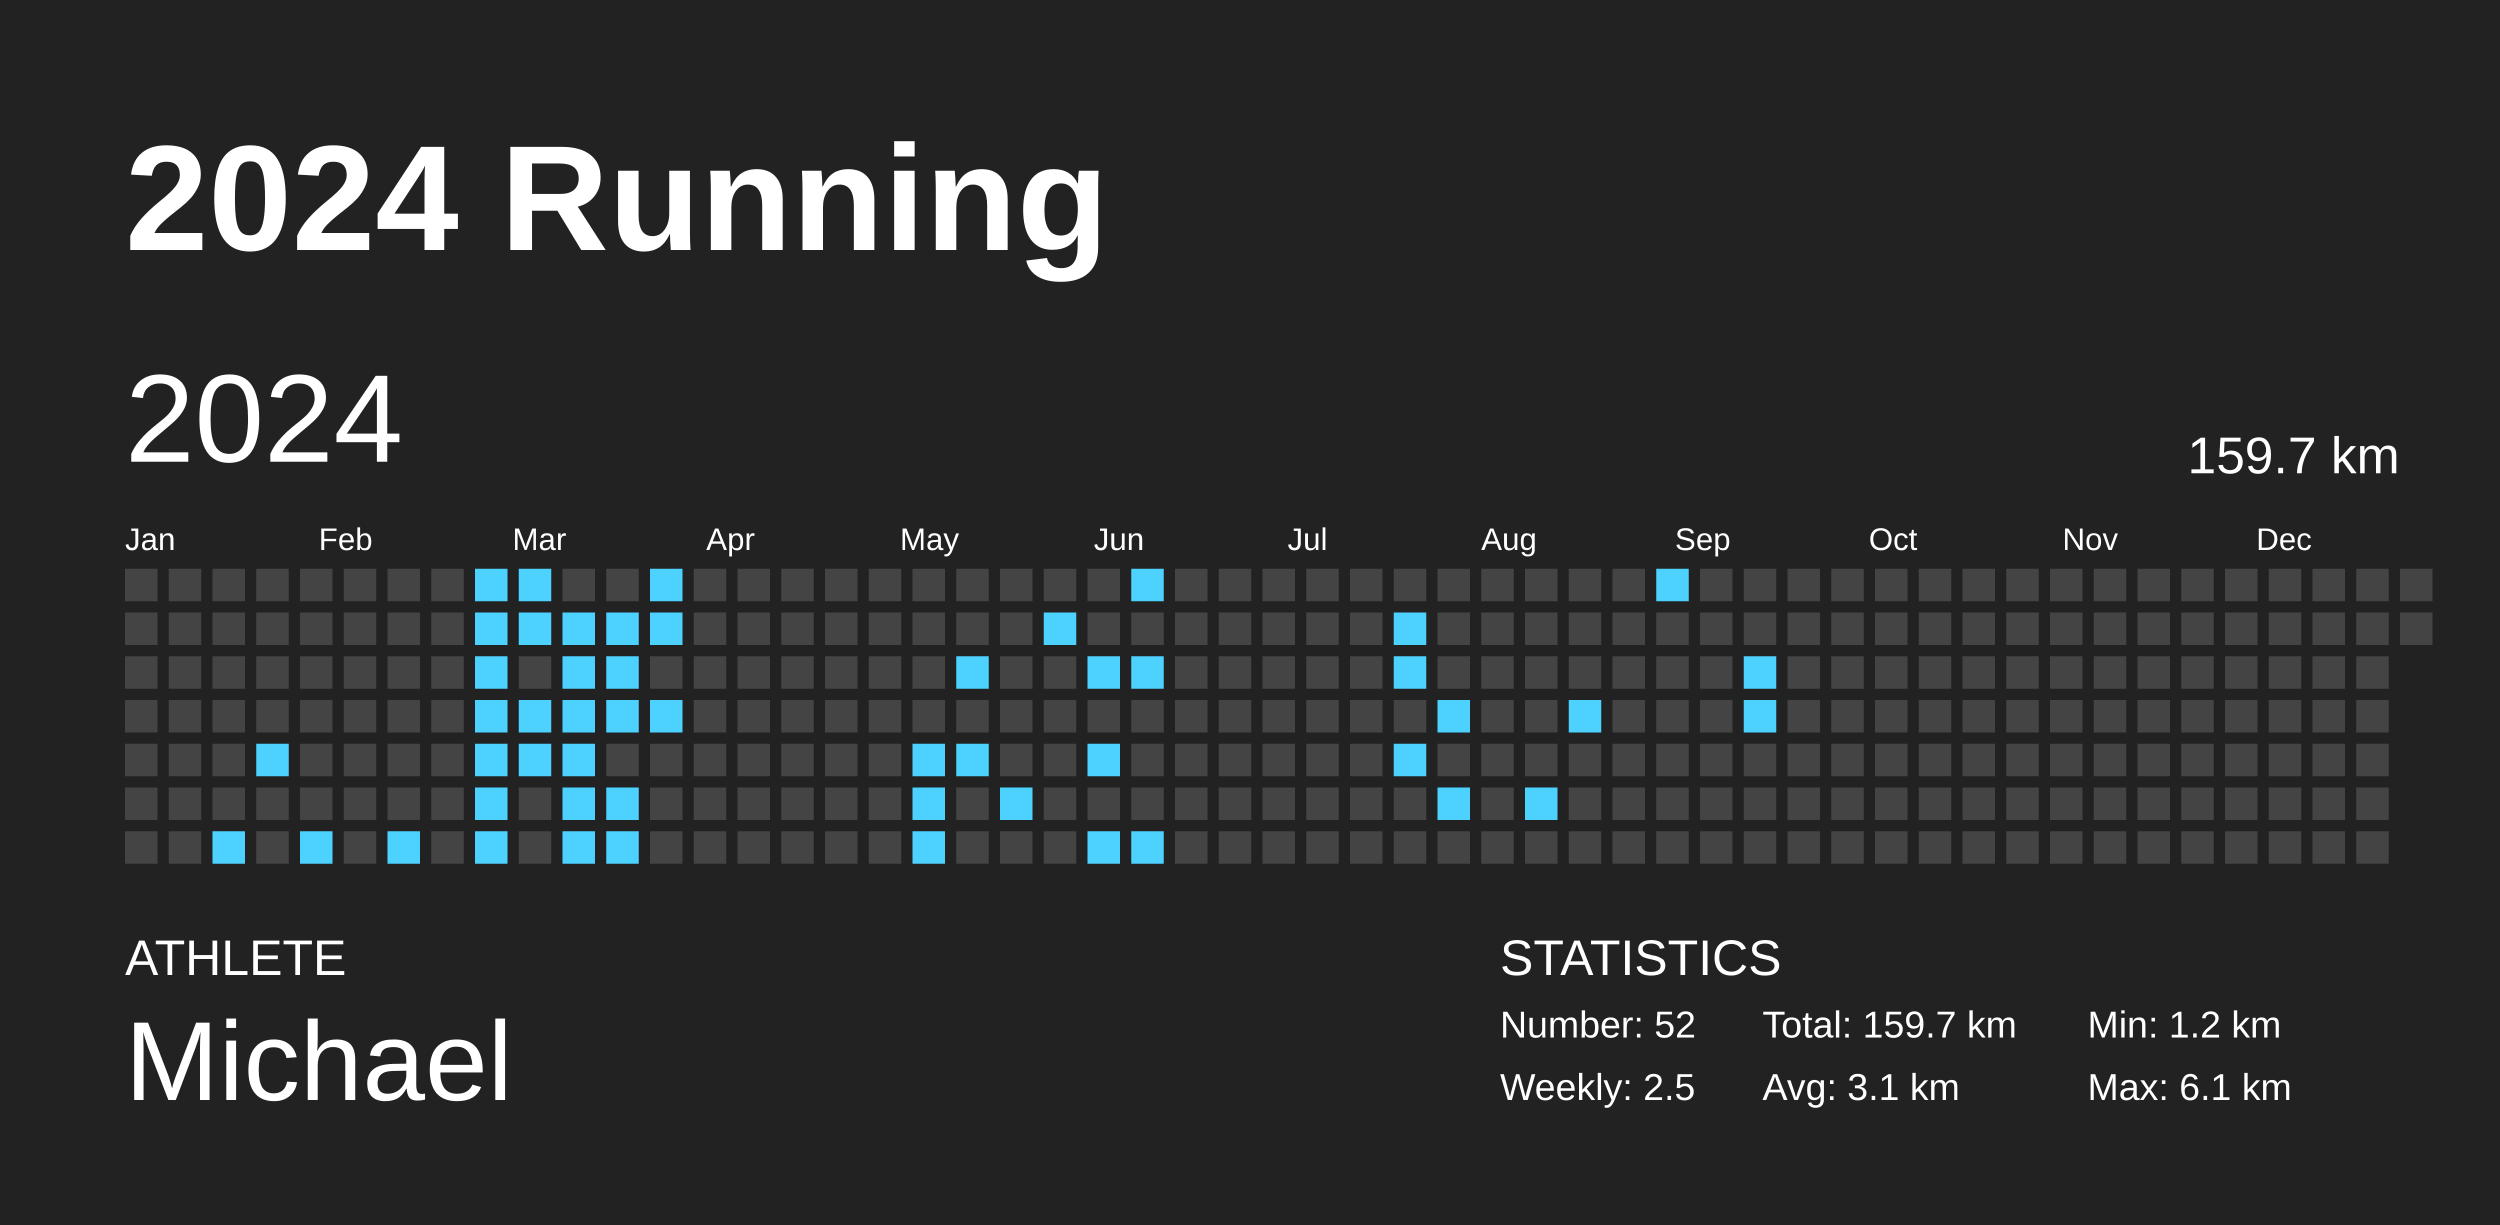
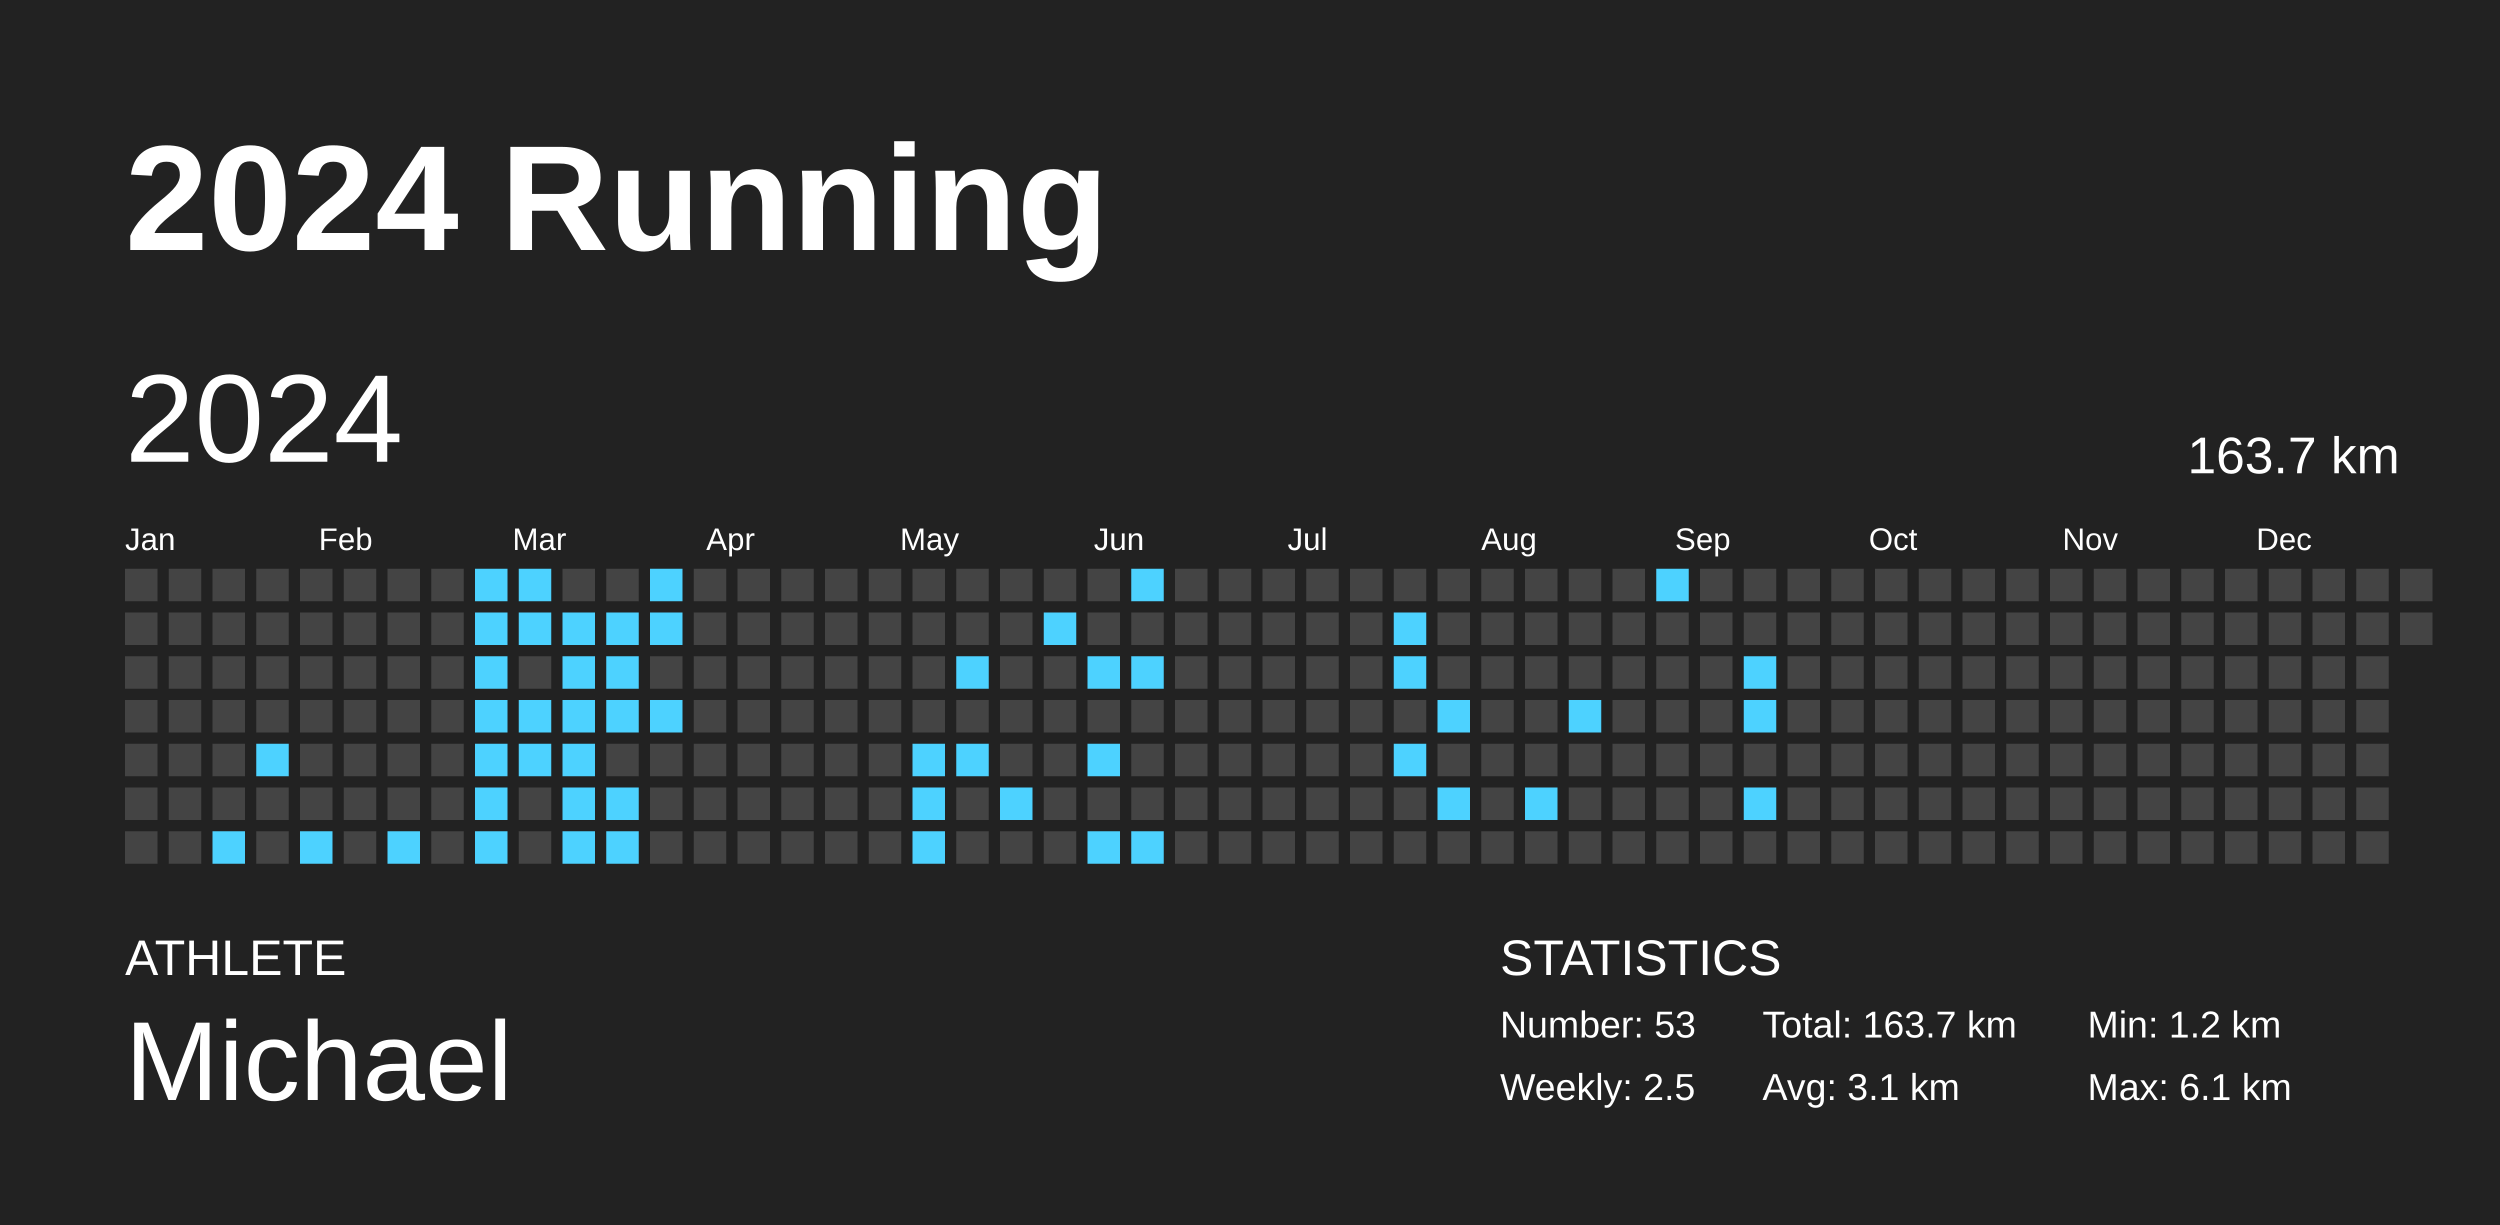
<svg xmlns="http://www.w3.org/2000/svg" baseProfile="full" height="98mm" version="1.1" viewBox="0,0,200,98" width="200mm">
  <defs />
  <rect fill="#222222" height="98" width="200" x="0" y="0" />
  <text fill="#FFFFFF" style="font-size:12px; font-family:Arial; font-weight:bold;" x="10" y="20">2024 Running</text>
  <text fill="#FFFFFF" style="font-size:4px; font-family:Arial" x="10" y="78">ATHLETE</text>
  <text fill="#FFFFFF" style="font-size:9px; font-family:Arial" x="10" y="88">Michael</text>
  <text fill="#FFFFFF" style="font-size:4px; font-family:Arial" x="120" y="78">STATISTICS</text>
-   <text fill="#FFFFFF" style="font-size:3px; font-family:Arial" x="120" y="83">Number: 52</text>
+   <text fill="#FFFFFF" style="font-size:3px; font-family:Arial" x="120" y="83">Number: 53</text>
  <text fill="#FFFFFF" style="font-size:3px; font-family:Arial" x="120" y="88">Weekly: 2.5</text>
-   <text fill="#FFFFFF" style="font-size:3px; font-family:Arial" x="141" y="83">Total: 159.7 km</text>
+   <text fill="#FFFFFF" style="font-size:3px; font-family:Arial" x="141" y="83">Total: 163.7 km</text>
  <text fill="#FFFFFF" style="font-size:3px; font-family:Arial" x="141" y="88">Avg: 3.1 km</text>
  <text fill="#FFFFFF" style="font-size:3px; font-family:Arial" x="167" y="83">Min: 1.2 km</text>
  <text fill="#FFFFFF" style="font-size:3px; font-family:Arial" x="167" y="88">Max: 6.1 km</text>
  <text dominant-baseline="hanging" fill="#FFFFFF" style="font-size:10.0px; font-family:Arial;" x="10" y="30">2024</text>
-   <text dominant-baseline="hanging" fill="#FFFFFF" style="font-size:4.125px; font-family:Arial;" x="175" y="35">159.7 km</text>
+   <text dominant-baseline="hanging" fill="#FFFFFF" style="font-size:4.125px; font-family:Arial;" x="175" y="35">163.7 km</text>
  <text fill="#FFFFFF" style="font-size:2.5px; font-family:Arial" x="10.0" y="44">Jan</text>
  <text fill="#FFFFFF" style="font-size:2.5px; font-family:Arial" x="25.5" y="44">Feb</text>
  <text fill="#FFFFFF" style="font-size:2.5px; font-family:Arial" x="41.0" y="44">Mar</text>
  <text fill="#FFFFFF" style="font-size:2.5px; font-family:Arial" x="56.5" y="44">Apr</text>
  <text fill="#FFFFFF" style="font-size:2.5px; font-family:Arial" x="72.0" y="44">May</text>
  <text fill="#FFFFFF" style="font-size:2.5px; font-family:Arial" x="87.5" y="44">Jun</text>
  <text fill="#FFFFFF" style="font-size:2.5px; font-family:Arial" x="103.0" y="44">Jul</text>
  <text fill="#FFFFFF" style="font-size:2.5px; font-family:Arial" x="118.5" y="44">Aug</text>
  <text fill="#FFFFFF" style="font-size:2.5px; font-family:Arial" x="134.0" y="44">Sep</text>
  <text fill="#FFFFFF" style="font-size:2.5px; font-family:Arial" x="149.5" y="44">Oct</text>
  <text fill="#FFFFFF" style="font-size:2.5px; font-family:Arial" x="165.0" y="44">Nov</text>
  <text fill="#FFFFFF" style="font-size:2.5px; font-family:Arial" x="180.5" y="44">Dec</text>
  <rect fill="#444444" height="2.6" width="2.6" x="10.0" y="45.5" />
  <rect fill="#444444" height="2.6" width="2.6" x="10.0" y="49.0" />
  <rect fill="#444444" height="2.6" width="2.6" x="10.0" y="52.5" />
  <rect fill="#444444" height="2.6" width="2.6" x="10.0" y="56.0" />
  <rect fill="#444444" height="2.6" width="2.6" x="10.0" y="59.5" />
  <rect fill="#444444" height="2.6" width="2.6" x="10.0" y="63.0" />
  <rect fill="#444444" height="2.6" width="2.6" x="10.0" y="66.5" />
  <rect fill="#444444" height="2.6" width="2.6" x="13.5" y="45.5" />
  <rect fill="#444444" height="2.6" width="2.6" x="13.5" y="49.0" />
  <rect fill="#444444" height="2.6" width="2.6" x="13.5" y="52.5" />
  <rect fill="#444444" height="2.6" width="2.6" x="13.5" y="56.0" />
  <rect fill="#444444" height="2.6" width="2.6" x="13.5" y="59.5" />
  <rect fill="#444444" height="2.6" width="2.6" x="13.5" y="63.0" />
  <rect fill="#444444" height="2.6" width="2.6" x="13.5" y="66.5" />
  <rect fill="#444444" height="2.6" width="2.6" x="17.0" y="45.5" />
  <rect fill="#444444" height="2.6" width="2.6" x="17.0" y="49.0" />
  <rect fill="#444444" height="2.6" width="2.6" x="17.0" y="52.5" />
  <rect fill="#444444" height="2.6" width="2.6" x="17.0" y="56.0" />
  <rect fill="#444444" height="2.6" width="2.6" x="17.0" y="59.5" />
  <rect fill="#444444" height="2.6" width="2.6" x="17.0" y="63.0" />
  <rect fill="#4dd2ff" height="2.6" width="2.6" x="17.0" y="66.5" />
  <rect fill="#444444" height="2.6" width="2.6" x="20.5" y="45.5" />
  <rect fill="#444444" height="2.6" width="2.6" x="20.5" y="49.0" />
  <rect fill="#444444" height="2.6" width="2.6" x="20.5" y="52.5" />
  <rect fill="#444444" height="2.6" width="2.6" x="20.5" y="56.0" />
  <rect fill="#4dd2ff" height="2.6" width="2.6" x="20.5" y="59.5" />
  <rect fill="#444444" height="2.6" width="2.6" x="20.5" y="63.0" />
  <rect fill="#444444" height="2.6" width="2.6" x="20.5" y="66.5" />
  <rect fill="#444444" height="2.6" width="2.6" x="24.0" y="45.5" />
  <rect fill="#444444" height="2.6" width="2.6" x="24.0" y="49.0" />
  <rect fill="#444444" height="2.6" width="2.6" x="24.0" y="52.5" />
  <rect fill="#444444" height="2.6" width="2.6" x="24.0" y="56.0" />
  <rect fill="#444444" height="2.6" width="2.6" x="24.0" y="59.5" />
  <rect fill="#444444" height="2.6" width="2.6" x="24.0" y="63.0" />
  <rect fill="#4dd2ff" height="2.6" width="2.6" x="24.0" y="66.5" />
  <rect fill="#444444" height="2.6" width="2.6" x="27.5" y="45.5" />
  <rect fill="#444444" height="2.6" width="2.6" x="27.5" y="49.0" />
  <rect fill="#444444" height="2.6" width="2.6" x="27.5" y="52.5" />
  <rect fill="#444444" height="2.6" width="2.6" x="27.5" y="56.0" />
  <rect fill="#444444" height="2.6" width="2.6" x="27.5" y="59.5" />
  <rect fill="#444444" height="2.6" width="2.6" x="27.5" y="63.0" />
  <rect fill="#444444" height="2.6" width="2.6" x="27.5" y="66.5" />
  <rect fill="#444444" height="2.6" width="2.6" x="31.0" y="45.5" />
  <rect fill="#444444" height="2.6" width="2.6" x="31.0" y="49.0" />
  <rect fill="#444444" height="2.6" width="2.6" x="31.0" y="52.5" />
  <rect fill="#444444" height="2.6" width="2.6" x="31.0" y="56.0" />
  <rect fill="#444444" height="2.6" width="2.6" x="31.0" y="59.5" />
  <rect fill="#444444" height="2.6" width="2.6" x="31.0" y="63.0" />
  <rect fill="#4dd2ff" height="2.6" width="2.6" x="31.0" y="66.5" />
  <rect fill="#444444" height="2.6" width="2.6" x="34.5" y="45.5" />
  <rect fill="#444444" height="2.6" width="2.6" x="34.5" y="49.0" />
  <rect fill="#444444" height="2.6" width="2.6" x="34.5" y="52.5" />
  <rect fill="#444444" height="2.6" width="2.6" x="34.5" y="56.0" />
  <rect fill="#444444" height="2.6" width="2.6" x="34.5" y="59.5" />
  <rect fill="#444444" height="2.6" width="2.6" x="34.5" y="63.0" />
  <rect fill="#444444" height="2.6" width="2.6" x="34.5" y="66.5" />
  <rect fill="#4dd2ff" height="2.6" width="2.6" x="38.0" y="45.5" />
  <rect fill="#4dd2ff" height="2.6" width="2.6" x="38.0" y="49.0" />
  <rect fill="#4dd2ff" height="2.6" width="2.6" x="38.0" y="52.5" />
  <rect fill="#4dd2ff" height="2.6" width="2.6" x="38.0" y="56.0" />
  <rect fill="#4dd2ff" height="2.6" width="2.6" x="38.0" y="59.5" />
  <rect fill="#4dd2ff" height="2.6" width="2.6" x="38.0" y="63.0" />
  <rect fill="#4dd2ff" height="2.6" width="2.6" x="38.0" y="66.5" />
  <rect fill="#4dd2ff" height="2.6" width="2.6" x="41.5" y="45.5" />
  <rect fill="#4dd2ff" height="2.6" width="2.6" x="41.5" y="49.0" />
  <rect fill="#444444" height="2.6" width="2.6" x="41.5" y="52.5" />
  <rect fill="#4dd2ff" height="2.6" width="2.6" x="41.5" y="56.0" />
  <rect fill="#4dd2ff" height="2.6" width="2.6" x="41.5" y="59.5" />
  <rect fill="#444444" height="2.6" width="2.6" x="41.5" y="63.0" />
  <rect fill="#444444" height="2.6" width="2.6" x="41.5" y="66.5" />
  <rect fill="#444444" height="2.6" width="2.6" x="45.0" y="45.5" />
  <rect fill="#4dd2ff" height="2.6" width="2.6" x="45.0" y="49.0" />
  <rect fill="#4dd2ff" height="2.6" width="2.6" x="45.0" y="52.5" />
  <rect fill="#4dd2ff" height="2.6" width="2.6" x="45.0" y="56.0" />
  <rect fill="#4dd2ff" height="2.6" width="2.6" x="45.0" y="59.5" />
  <rect fill="#4dd2ff" height="2.6" width="2.6" x="45.0" y="63.0" />
  <rect fill="#4dd2ff" height="2.6" width="2.6" x="45.0" y="66.5" />
  <rect fill="#444444" height="2.6" width="2.6" x="48.5" y="45.5" />
  <rect fill="#4dd2ff" height="2.6" width="2.6" x="48.5" y="49.0" />
  <rect fill="#4dd2ff" height="2.6" width="2.6" x="48.5" y="52.5" />
  <rect fill="#4dd2ff" height="2.6" width="2.6" x="48.5" y="56.0" />
  <rect fill="#444444" height="2.6" width="2.6" x="48.5" y="59.5" />
  <rect fill="#4dd2ff" height="2.6" width="2.6" x="48.5" y="63.0" />
  <rect fill="#4dd2ff" height="2.6" width="2.6" x="48.5" y="66.5" />
  <rect fill="#4dd2ff" height="2.6" width="2.6" x="52.0" y="45.5" />
  <rect fill="#4dd2ff" height="2.6" width="2.6" x="52.0" y="49.0" />
  <rect fill="#444444" height="2.6" width="2.6" x="52.0" y="52.5" />
  <rect fill="#4dd2ff" height="2.6" width="2.6" x="52.0" y="56.0" />
  <rect fill="#444444" height="2.6" width="2.6" x="52.0" y="59.5" />
  <rect fill="#444444" height="2.6" width="2.6" x="52.0" y="63.0" />
  <rect fill="#444444" height="2.6" width="2.6" x="52.0" y="66.5" />
  <rect fill="#444444" height="2.6" width="2.6" x="55.5" y="45.5" />
  <rect fill="#444444" height="2.6" width="2.6" x="55.5" y="49.0" />
  <rect fill="#444444" height="2.6" width="2.6" x="55.5" y="52.5" />
  <rect fill="#444444" height="2.6" width="2.6" x="55.5" y="56.0" />
  <rect fill="#444444" height="2.6" width="2.6" x="55.5" y="59.5" />
  <rect fill="#444444" height="2.6" width="2.6" x="55.5" y="63.0" />
  <rect fill="#444444" height="2.6" width="2.6" x="55.5" y="66.5" />
  <rect fill="#444444" height="2.6" width="2.6" x="59.0" y="45.5" />
  <rect fill="#444444" height="2.6" width="2.6" x="59.0" y="49.0" />
  <rect fill="#444444" height="2.6" width="2.6" x="59.0" y="52.5" />
  <rect fill="#444444" height="2.6" width="2.6" x="59.0" y="56.0" />
  <rect fill="#444444" height="2.6" width="2.6" x="59.0" y="59.5" />
  <rect fill="#444444" height="2.6" width="2.6" x="59.0" y="63.0" />
  <rect fill="#444444" height="2.6" width="2.6" x="59.0" y="66.5" />
  <rect fill="#444444" height="2.6" width="2.6" x="62.5" y="45.5" />
  <rect fill="#444444" height="2.6" width="2.6" x="62.5" y="49.0" />
  <rect fill="#444444" height="2.6" width="2.6" x="62.5" y="52.5" />
  <rect fill="#444444" height="2.6" width="2.6" x="62.5" y="56.0" />
  <rect fill="#444444" height="2.6" width="2.6" x="62.5" y="59.5" />
  <rect fill="#444444" height="2.6" width="2.6" x="62.5" y="63.0" />
  <rect fill="#444444" height="2.6" width="2.6" x="62.5" y="66.5" />
  <rect fill="#444444" height="2.6" width="2.6" x="66.0" y="45.5" />
  <rect fill="#444444" height="2.6" width="2.6" x="66.0" y="49.0" />
  <rect fill="#444444" height="2.6" width="2.6" x="66.0" y="52.5" />
  <rect fill="#444444" height="2.6" width="2.6" x="66.0" y="56.0" />
  <rect fill="#444444" height="2.6" width="2.6" x="66.0" y="59.5" />
  <rect fill="#444444" height="2.6" width="2.6" x="66.0" y="63.0" />
  <rect fill="#444444" height="2.6" width="2.6" x="66.0" y="66.5" />
  <rect fill="#444444" height="2.6" width="2.6" x="69.5" y="45.5" />
  <rect fill="#444444" height="2.6" width="2.6" x="69.5" y="49.0" />
  <rect fill="#444444" height="2.6" width="2.6" x="69.5" y="52.5" />
  <rect fill="#444444" height="2.6" width="2.6" x="69.5" y="56.0" />
  <rect fill="#444444" height="2.6" width="2.6" x="69.5" y="59.5" />
  <rect fill="#444444" height="2.6" width="2.6" x="69.5" y="63.0" />
  <rect fill="#444444" height="2.6" width="2.6" x="69.5" y="66.5" />
  <rect fill="#444444" height="2.6" width="2.6" x="73.0" y="45.5" />
  <rect fill="#444444" height="2.6" width="2.6" x="73.0" y="49.0" />
  <rect fill="#444444" height="2.6" width="2.6" x="73.0" y="52.5" />
  <rect fill="#444444" height="2.6" width="2.6" x="73.0" y="56.0" />
  <rect fill="#4dd2ff" height="2.6" width="2.6" x="73.0" y="59.5" />
  <rect fill="#4dd2ff" height="2.6" width="2.6" x="73.0" y="63.0" />
  <rect fill="#4dd2ff" height="2.6" width="2.6" x="73.0" y="66.5" />
  <rect fill="#444444" height="2.6" width="2.6" x="76.5" y="45.5" />
  <rect fill="#444444" height="2.6" width="2.6" x="76.5" y="49.0" />
  <rect fill="#4dd2ff" height="2.6" width="2.6" x="76.5" y="52.5" />
  <rect fill="#444444" height="2.6" width="2.6" x="76.5" y="56.0" />
  <rect fill="#4dd2ff" height="2.6" width="2.6" x="76.5" y="59.5" />
  <rect fill="#444444" height="2.6" width="2.6" x="76.5" y="63.0" />
  <rect fill="#444444" height="2.6" width="2.6" x="76.5" y="66.5" />
  <rect fill="#444444" height="2.6" width="2.6" x="80.0" y="45.5" />
  <rect fill="#444444" height="2.6" width="2.6" x="80.0" y="49.0" />
  <rect fill="#444444" height="2.6" width="2.6" x="80.0" y="52.5" />
  <rect fill="#444444" height="2.6" width="2.6" x="80.0" y="56.0" />
  <rect fill="#444444" height="2.6" width="2.6" x="80.0" y="59.5" />
  <rect fill="#4dd2ff" height="2.6" width="2.6" x="80.0" y="63.0" />
  <rect fill="#444444" height="2.6" width="2.6" x="80.0" y="66.5" />
  <rect fill="#444444" height="2.6" width="2.6" x="83.5" y="45.5" />
  <rect fill="#4dd2ff" height="2.6" width="2.6" x="83.5" y="49.0" />
  <rect fill="#444444" height="2.6" width="2.6" x="83.5" y="52.5" />
  <rect fill="#444444" height="2.6" width="2.6" x="83.5" y="56.0" />
  <rect fill="#444444" height="2.6" width="2.6" x="83.5" y="59.5" />
  <rect fill="#444444" height="2.6" width="2.6" x="83.5" y="63.0" />
  <rect fill="#444444" height="2.6" width="2.6" x="83.5" y="66.5" />
  <rect fill="#444444" height="2.6" width="2.6" x="87.0" y="45.5" />
  <rect fill="#444444" height="2.6" width="2.6" x="87.0" y="49.0" />
  <rect fill="#4dd2ff" height="2.6" width="2.6" x="87.0" y="52.5" />
  <rect fill="#444444" height="2.6" width="2.6" x="87.0" y="56.0" />
  <rect fill="#4dd2ff" height="2.6" width="2.6" x="87.0" y="59.5" />
  <rect fill="#444444" height="2.6" width="2.6" x="87.0" y="63.0" />
  <rect fill="#4dd2ff" height="2.6" width="2.6" x="87.0" y="66.5" />
  <rect fill="#4dd2ff" height="2.6" width="2.6" x="90.5" y="45.5" />
  <rect fill="#444444" height="2.6" width="2.6" x="90.5" y="49.0" />
  <rect fill="#4dd2ff" height="2.6" width="2.6" x="90.5" y="52.5" />
  <rect fill="#444444" height="2.6" width="2.6" x="90.5" y="56.0" />
  <rect fill="#444444" height="2.6" width="2.6" x="90.5" y="59.5" />
  <rect fill="#444444" height="2.6" width="2.6" x="90.5" y="63.0" />
  <rect fill="#4dd2ff" height="2.6" width="2.6" x="90.5" y="66.5" />
  <rect fill="#444444" height="2.6" width="2.6" x="94.0" y="45.5" />
  <rect fill="#444444" height="2.6" width="2.6" x="94.0" y="49.0" />
  <rect fill="#444444" height="2.6" width="2.6" x="94.0" y="52.5" />
  <rect fill="#444444" height="2.6" width="2.6" x="94.0" y="56.0" />
  <rect fill="#444444" height="2.6" width="2.6" x="94.0" y="59.5" />
  <rect fill="#444444" height="2.6" width="2.6" x="94.0" y="63.0" />
  <rect fill="#444444" height="2.6" width="2.6" x="94.0" y="66.5" />
  <rect fill="#444444" height="2.6" width="2.6" x="97.5" y="45.5" />
  <rect fill="#444444" height="2.6" width="2.6" x="97.5" y="49.0" />
  <rect fill="#444444" height="2.6" width="2.6" x="97.5" y="52.5" />
  <rect fill="#444444" height="2.6" width="2.6" x="97.5" y="56.0" />
  <rect fill="#444444" height="2.6" width="2.6" x="97.5" y="59.5" />
  <rect fill="#444444" height="2.6" width="2.6" x="97.5" y="63.0" />
  <rect fill="#444444" height="2.6" width="2.6" x="97.5" y="66.5" />
  <rect fill="#444444" height="2.6" width="2.6" x="101.0" y="45.5" />
  <rect fill="#444444" height="2.6" width="2.6" x="101.0" y="49.0" />
  <rect fill="#444444" height="2.6" width="2.6" x="101.0" y="52.5" />
  <rect fill="#444444" height="2.6" width="2.6" x="101.0" y="56.0" />
  <rect fill="#444444" height="2.6" width="2.6" x="101.0" y="59.5" />
  <rect fill="#444444" height="2.6" width="2.6" x="101.0" y="63.0" />
  <rect fill="#444444" height="2.6" width="2.6" x="101.0" y="66.5" />
  <rect fill="#444444" height="2.6" width="2.6" x="104.5" y="45.5" />
  <rect fill="#444444" height="2.6" width="2.6" x="104.5" y="49.0" />
  <rect fill="#444444" height="2.6" width="2.6" x="104.5" y="52.5" />
  <rect fill="#444444" height="2.6" width="2.6" x="104.5" y="56.0" />
  <rect fill="#444444" height="2.6" width="2.6" x="104.5" y="59.5" />
  <rect fill="#444444" height="2.6" width="2.6" x="104.5" y="63.0" />
  <rect fill="#444444" height="2.6" width="2.6" x="104.5" y="66.5" />
  <rect fill="#444444" height="2.6" width="2.6" x="108.0" y="45.5" />
  <rect fill="#444444" height="2.6" width="2.6" x="108.0" y="49.0" />
  <rect fill="#444444" height="2.6" width="2.6" x="108.0" y="52.5" />
  <rect fill="#444444" height="2.6" width="2.6" x="108.0" y="56.0" />
  <rect fill="#444444" height="2.6" width="2.6" x="108.0" y="59.5" />
  <rect fill="#444444" height="2.6" width="2.6" x="108.0" y="63.0" />
  <rect fill="#444444" height="2.6" width="2.6" x="108.0" y="66.5" />
  <rect fill="#444444" height="2.6" width="2.6" x="111.5" y="45.5" />
  <rect fill="#4dd2ff" height="2.6" width="2.6" x="111.5" y="49.0" />
  <rect fill="#4dd2ff" height="2.6" width="2.6" x="111.5" y="52.5" />
  <rect fill="#444444" height="2.6" width="2.6" x="111.5" y="56.0" />
  <rect fill="#4dd2ff" height="2.6" width="2.6" x="111.5" y="59.5" />
  <rect fill="#444444" height="2.6" width="2.6" x="111.5" y="63.0" />
  <rect fill="#444444" height="2.6" width="2.6" x="111.5" y="66.5" />
  <rect fill="#444444" height="2.6" width="2.6" x="115.0" y="45.5" />
  <rect fill="#444444" height="2.6" width="2.6" x="115.0" y="49.0" />
  <rect fill="#444444" height="2.6" width="2.6" x="115.0" y="52.5" />
  <rect fill="#4dd2ff" height="2.6" width="2.6" x="115.0" y="56.0" />
  <rect fill="#444444" height="2.6" width="2.6" x="115.0" y="59.5" />
  <rect fill="#4dd2ff" height="2.6" width="2.6" x="115.0" y="63.0" />
  <rect fill="#444444" height="2.6" width="2.6" x="115.0" y="66.5" />
  <rect fill="#444444" height="2.6" width="2.6" x="118.5" y="45.5" />
  <rect fill="#444444" height="2.6" width="2.6" x="118.5" y="49.0" />
  <rect fill="#444444" height="2.6" width="2.6" x="118.5" y="52.5" />
  <rect fill="#444444" height="2.6" width="2.6" x="118.5" y="56.0" />
  <rect fill="#444444" height="2.6" width="2.6" x="118.5" y="59.5" />
  <rect fill="#444444" height="2.6" width="2.6" x="118.5" y="63.0" />
  <rect fill="#444444" height="2.6" width="2.6" x="118.5" y="66.5" />
  <rect fill="#444444" height="2.6" width="2.6" x="122.0" y="45.5" />
  <rect fill="#444444" height="2.6" width="2.6" x="122.0" y="49.0" />
  <rect fill="#444444" height="2.6" width="2.6" x="122.0" y="52.5" />
  <rect fill="#444444" height="2.6" width="2.6" x="122.0" y="56.0" />
  <rect fill="#444444" height="2.6" width="2.6" x="122.0" y="59.5" />
  <rect fill="#4dd2ff" height="2.6" width="2.6" x="122.0" y="63.0" />
  <rect fill="#444444" height="2.6" width="2.6" x="122.0" y="66.5" />
  <rect fill="#444444" height="2.6" width="2.6" x="125.5" y="45.5" />
  <rect fill="#444444" height="2.6" width="2.6" x="125.5" y="49.0" />
  <rect fill="#444444" height="2.6" width="2.6" x="125.5" y="52.5" />
  <rect fill="#4dd2ff" height="2.6" width="2.6" x="125.5" y="56.0" />
  <rect fill="#444444" height="2.6" width="2.6" x="125.5" y="59.5" />
  <rect fill="#444444" height="2.6" width="2.6" x="125.5" y="63.0" />
  <rect fill="#444444" height="2.6" width="2.6" x="125.5" y="66.5" />
  <rect fill="#444444" height="2.6" width="2.6" x="129.0" y="45.5" />
  <rect fill="#444444" height="2.6" width="2.6" x="129.0" y="49.0" />
  <rect fill="#444444" height="2.6" width="2.6" x="129.0" y="52.5" />
  <rect fill="#444444" height="2.6" width="2.6" x="129.0" y="56.0" />
  <rect fill="#444444" height="2.6" width="2.6" x="129.0" y="59.5" />
  <rect fill="#444444" height="2.6" width="2.6" x="129.0" y="63.0" />
  <rect fill="#444444" height="2.6" width="2.6" x="129.0" y="66.5" />
  <rect fill="#4dd2ff" height="2.6" width="2.6" x="132.5" y="45.5" />
  <rect fill="#444444" height="2.6" width="2.6" x="132.5" y="49.0" />
  <rect fill="#444444" height="2.6" width="2.6" x="132.5" y="52.5" />
  <rect fill="#444444" height="2.6" width="2.6" x="132.5" y="56.0" />
  <rect fill="#444444" height="2.6" width="2.6" x="132.5" y="59.5" />
  <rect fill="#444444" height="2.6" width="2.6" x="132.5" y="63.0" />
  <rect fill="#444444" height="2.6" width="2.6" x="132.5" y="66.5" />
  <rect fill="#444444" height="2.6" width="2.6" x="136.0" y="45.5" />
  <rect fill="#444444" height="2.6" width="2.6" x="136.0" y="49.0" />
  <rect fill="#444444" height="2.6" width="2.6" x="136.0" y="52.5" />
  <rect fill="#444444" height="2.6" width="2.6" x="136.0" y="56.0" />
  <rect fill="#444444" height="2.6" width="2.6" x="136.0" y="59.5" />
  <rect fill="#444444" height="2.6" width="2.6" x="136.0" y="63.0" />
  <rect fill="#444444" height="2.6" width="2.6" x="136.0" y="66.5" />
  <rect fill="#444444" height="2.6" width="2.6" x="139.5" y="45.5" />
  <rect fill="#444444" height="2.6" width="2.6" x="139.5" y="49.0" />
  <rect fill="#4dd2ff" height="2.6" width="2.6" x="139.5" y="52.5" />
  <rect fill="#4dd2ff" height="2.6" width="2.6" x="139.5" y="56.0" />
  <rect fill="#444444" height="2.6" width="2.6" x="139.5" y="59.5" />
-   <rect fill="#444444" height="2.6" width="2.6" x="139.5" y="63.0" />
+   <rect fill="#4dd2ff" height="2.6" width="2.6" x="139.5" y="63.0" />
  <rect fill="#444444" height="2.6" width="2.6" x="139.5" y="66.5" />
  <rect fill="#444444" height="2.6" width="2.6" x="143.0" y="45.5" />
  <rect fill="#444444" height="2.6" width="2.6" x="143.0" y="49.0" />
  <rect fill="#444444" height="2.6" width="2.6" x="143.0" y="52.5" />
  <rect fill="#444444" height="2.6" width="2.6" x="143.0" y="56.0" />
  <rect fill="#444444" height="2.6" width="2.6" x="143.0" y="59.5" />
  <rect fill="#444444" height="2.6" width="2.6" x="143.0" y="63.0" />
  <rect fill="#444444" height="2.6" width="2.6" x="143.0" y="66.5" />
  <rect fill="#444444" height="2.6" width="2.6" x="146.5" y="45.5" />
  <rect fill="#444444" height="2.6" width="2.6" x="146.5" y="49.0" />
  <rect fill="#444444" height="2.6" width="2.6" x="146.5" y="52.5" />
  <rect fill="#444444" height="2.6" width="2.6" x="146.5" y="56.0" />
  <rect fill="#444444" height="2.6" width="2.6" x="146.5" y="59.5" />
  <rect fill="#444444" height="2.6" width="2.6" x="146.5" y="63.0" />
  <rect fill="#444444" height="2.6" width="2.6" x="146.5" y="66.5" />
  <rect fill="#444444" height="2.6" width="2.6" x="150.0" y="45.5" />
  <rect fill="#444444" height="2.6" width="2.6" x="150.0" y="49.0" />
  <rect fill="#444444" height="2.6" width="2.6" x="150.0" y="52.5" />
  <rect fill="#444444" height="2.6" width="2.6" x="150.0" y="56.0" />
  <rect fill="#444444" height="2.6" width="2.6" x="150.0" y="59.5" />
  <rect fill="#444444" height="2.6" width="2.6" x="150.0" y="63.0" />
  <rect fill="#444444" height="2.6" width="2.6" x="150.0" y="66.5" />
  <rect fill="#444444" height="2.6" width="2.6" x="153.5" y="45.5" />
  <rect fill="#444444" height="2.6" width="2.6" x="153.5" y="49.0" />
  <rect fill="#444444" height="2.6" width="2.6" x="153.5" y="52.5" />
  <rect fill="#444444" height="2.6" width="2.6" x="153.5" y="56.0" />
  <rect fill="#444444" height="2.6" width="2.6" x="153.5" y="59.5" />
  <rect fill="#444444" height="2.6" width="2.6" x="153.5" y="63.0" />
  <rect fill="#444444" height="2.6" width="2.6" x="153.5" y="66.5" />
  <rect fill="#444444" height="2.6" width="2.6" x="157.0" y="45.5" />
  <rect fill="#444444" height="2.6" width="2.6" x="157.0" y="49.0" />
  <rect fill="#444444" height="2.6" width="2.6" x="157.0" y="52.5" />
  <rect fill="#444444" height="2.6" width="2.6" x="157.0" y="56.0" />
  <rect fill="#444444" height="2.6" width="2.6" x="157.0" y="59.5" />
  <rect fill="#444444" height="2.6" width="2.6" x="157.0" y="63.0" />
  <rect fill="#444444" height="2.6" width="2.6" x="157.0" y="66.5" />
  <rect fill="#444444" height="2.6" width="2.6" x="160.5" y="45.5" />
  <rect fill="#444444" height="2.6" width="2.6" x="160.5" y="49.0" />
  <rect fill="#444444" height="2.6" width="2.6" x="160.5" y="52.5" />
  <rect fill="#444444" height="2.6" width="2.6" x="160.5" y="56.0" />
  <rect fill="#444444" height="2.6" width="2.6" x="160.5" y="59.5" />
  <rect fill="#444444" height="2.6" width="2.6" x="160.5" y="63.0" />
  <rect fill="#444444" height="2.6" width="2.6" x="160.5" y="66.5" />
  <rect fill="#444444" height="2.6" width="2.6" x="164.0" y="45.5" />
  <rect fill="#444444" height="2.6" width="2.6" x="164.0" y="49.0" />
  <rect fill="#444444" height="2.6" width="2.6" x="164.0" y="52.5" />
  <rect fill="#444444" height="2.6" width="2.6" x="164.0" y="56.0" />
  <rect fill="#444444" height="2.6" width="2.6" x="164.0" y="59.5" />
  <rect fill="#444444" height="2.6" width="2.6" x="164.0" y="63.0" />
  <rect fill="#444444" height="2.6" width="2.6" x="164.0" y="66.5" />
  <rect fill="#444444" height="2.6" width="2.6" x="167.5" y="45.5" />
  <rect fill="#444444" height="2.6" width="2.6" x="167.5" y="49.0" />
  <rect fill="#444444" height="2.6" width="2.6" x="167.5" y="52.5" />
  <rect fill="#444444" height="2.6" width="2.6" x="167.5" y="56.0" />
  <rect fill="#444444" height="2.6" width="2.6" x="167.5" y="59.5" />
  <rect fill="#444444" height="2.6" width="2.6" x="167.5" y="63.0" />
  <rect fill="#444444" height="2.6" width="2.6" x="167.5" y="66.5" />
  <rect fill="#444444" height="2.6" width="2.6" x="171.0" y="45.5" />
  <rect fill="#444444" height="2.6" width="2.6" x="171.0" y="49.0" />
  <rect fill="#444444" height="2.6" width="2.6" x="171.0" y="52.5" />
  <rect fill="#444444" height="2.6" width="2.6" x="171.0" y="56.0" />
  <rect fill="#444444" height="2.6" width="2.6" x="171.0" y="59.5" />
  <rect fill="#444444" height="2.6" width="2.6" x="171.0" y="63.0" />
  <rect fill="#444444" height="2.6" width="2.6" x="171.0" y="66.5" />
  <rect fill="#444444" height="2.6" width="2.6" x="174.5" y="45.5" />
  <rect fill="#444444" height="2.6" width="2.6" x="174.5" y="49.0" />
  <rect fill="#444444" height="2.6" width="2.6" x="174.5" y="52.5" />
  <rect fill="#444444" height="2.6" width="2.6" x="174.5" y="56.0" />
  <rect fill="#444444" height="2.6" width="2.6" x="174.5" y="59.5" />
  <rect fill="#444444" height="2.6" width="2.6" x="174.5" y="63.0" />
  <rect fill="#444444" height="2.6" width="2.6" x="174.5" y="66.5" />
  <rect fill="#444444" height="2.6" width="2.6" x="178.0" y="45.5" />
  <rect fill="#444444" height="2.6" width="2.6" x="178.0" y="49.0" />
  <rect fill="#444444" height="2.6" width="2.6" x="178.0" y="52.5" />
  <rect fill="#444444" height="2.6" width="2.6" x="178.0" y="56.0" />
  <rect fill="#444444" height="2.6" width="2.6" x="178.0" y="59.5" />
  <rect fill="#444444" height="2.6" width="2.6" x="178.0" y="63.0" />
  <rect fill="#444444" height="2.6" width="2.6" x="178.0" y="66.5" />
  <rect fill="#444444" height="2.6" width="2.6" x="181.5" y="45.5" />
  <rect fill="#444444" height="2.6" width="2.6" x="181.5" y="49.0" />
  <rect fill="#444444" height="2.6" width="2.6" x="181.5" y="52.5" />
  <rect fill="#444444" height="2.6" width="2.6" x="181.5" y="56.0" />
  <rect fill="#444444" height="2.6" width="2.6" x="181.5" y="59.5" />
  <rect fill="#444444" height="2.6" width="2.6" x="181.5" y="63.0" />
  <rect fill="#444444" height="2.6" width="2.6" x="181.5" y="66.5" />
  <rect fill="#444444" height="2.6" width="2.6" x="185.0" y="45.5" />
  <rect fill="#444444" height="2.6" width="2.6" x="185.0" y="49.0" />
  <rect fill="#444444" height="2.6" width="2.6" x="185.0" y="52.5" />
  <rect fill="#444444" height="2.6" width="2.6" x="185.0" y="56.0" />
  <rect fill="#444444" height="2.6" width="2.6" x="185.0" y="59.5" />
  <rect fill="#444444" height="2.6" width="2.6" x="185.0" y="63.0" />
  <rect fill="#444444" height="2.6" width="2.6" x="185.0" y="66.5" />
  <rect fill="#444444" height="2.6" width="2.6" x="188.5" y="45.5" />
  <rect fill="#444444" height="2.6" width="2.6" x="188.5" y="49.0" />
  <rect fill="#444444" height="2.6" width="2.6" x="188.5" y="52.5" />
  <rect fill="#444444" height="2.6" width="2.6" x="188.5" y="56.0" />
  <rect fill="#444444" height="2.6" width="2.6" x="188.5" y="59.5" />
  <rect fill="#444444" height="2.6" width="2.6" x="188.5" y="63.0" />
  <rect fill="#444444" height="2.6" width="2.6" x="188.5" y="66.5" />
  <rect fill="#444444" height="2.6" width="2.6" x="192.0" y="45.5" />
  <rect fill="#444444" height="2.6" width="2.6" x="192.0" y="49.0" />
</svg>
